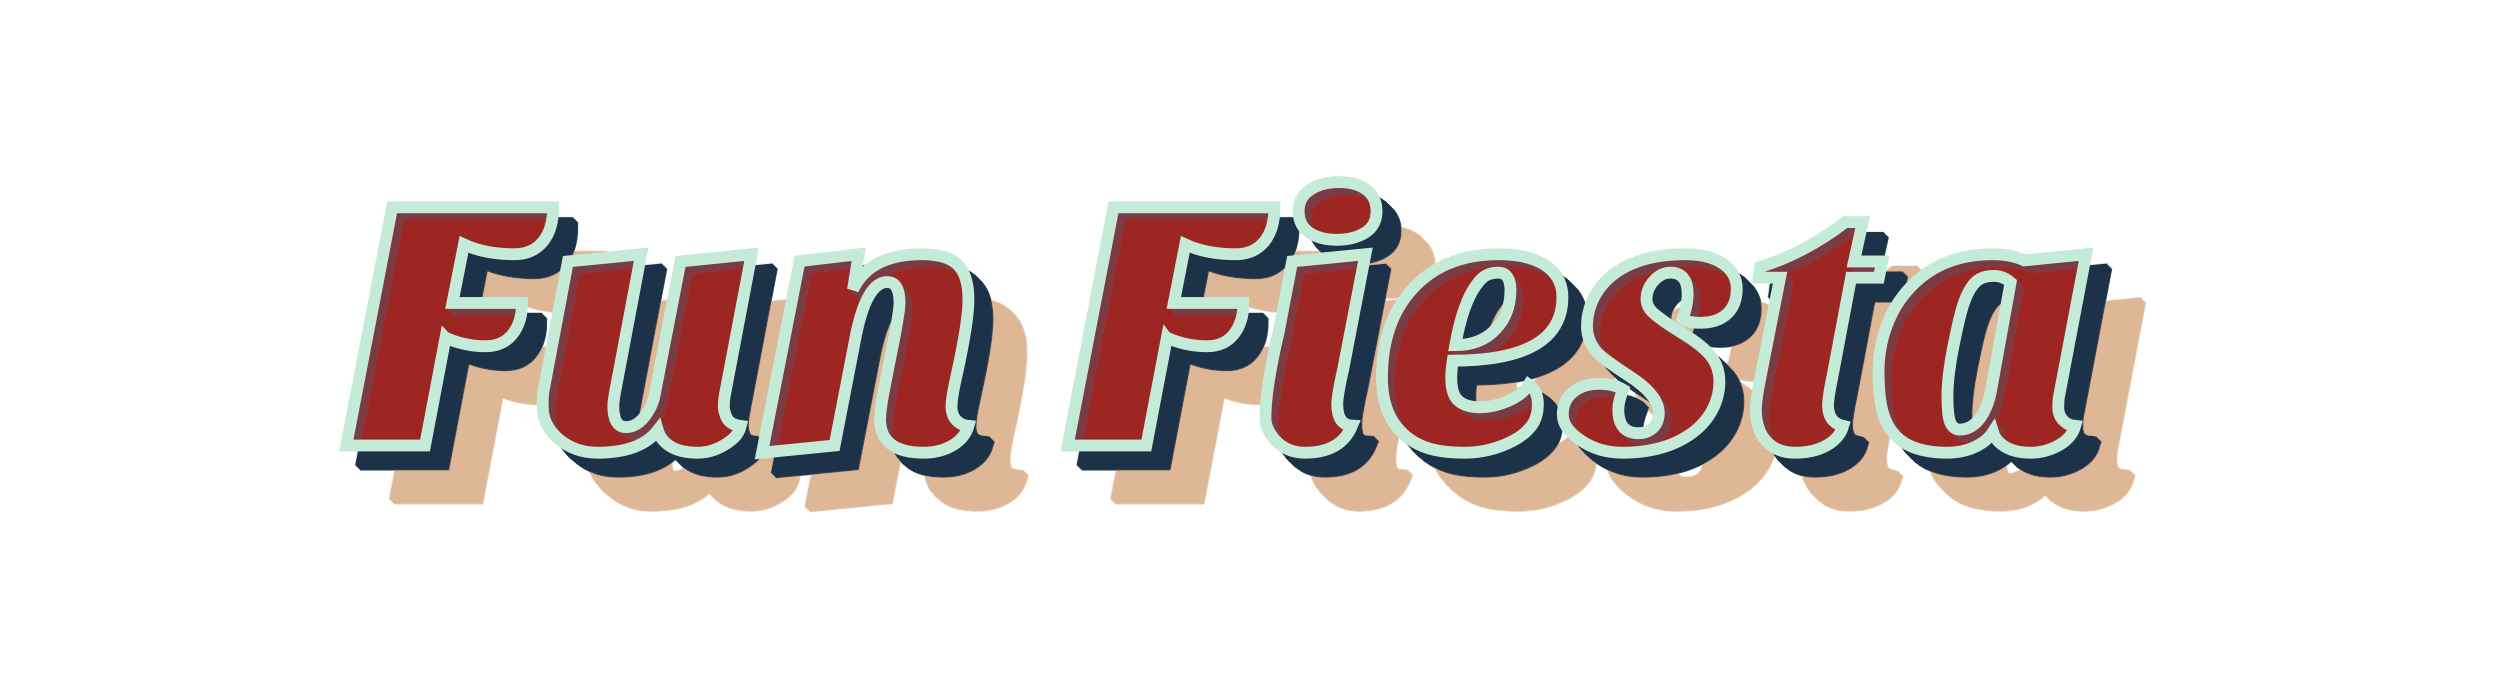
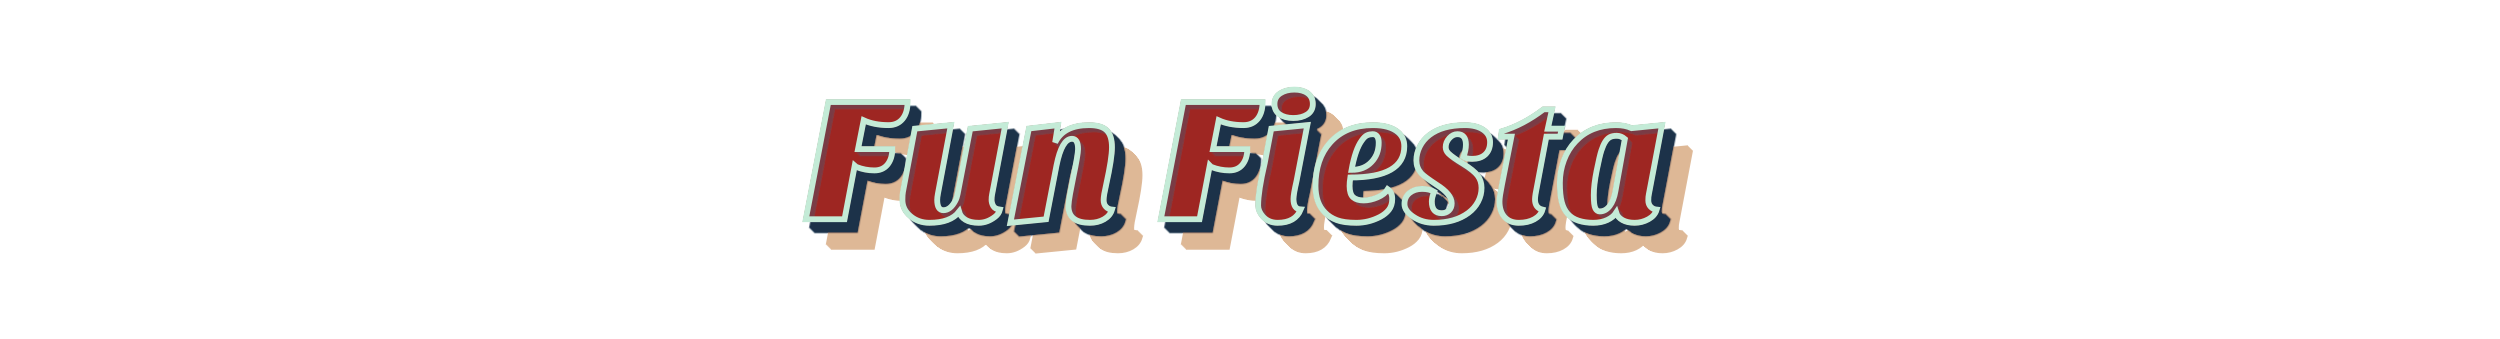
- <svg xmlns="http://www.w3.org/2000/svg" width="443.385px" height="122.021px" viewBox="28.307 13.989 443.385 122.021" style="background: rgba(24, 22, 27, 0);" preserveAspectRatio="xMidYMid">
+ <svg xmlns="http://www.w3.org/2000/svg" width="443px" height="60px" viewBox="28.307 13.989 443 122.021" style="background: rgba(24, 22, 27, 0);" preserveAspectRatio="xMidYMid">
  <defs>
    <filter id="editing-vintage" x="-100%" y="-100%" width="300%" height="300%">
      <feConvolveMatrix in="SourceGraphic" result="extrude" order="6,6" divisor="1" kernelMatrix="1,0,0,0,0,0,0,1,0,0,0,0,0,0,1,0,0,0,0,0,0,1,0,0,0,0,0,0,1,0,0,0,0,0,0,1"> </feConvolveMatrix>
      <feFlood flood-color="#1e3049" result="flood-extrude" />
      <feComposite operator="in" in="flood-extrude" in2="extrude" result="extrude-color" />
      <feOffset dx="3" dy="3" in="extrude-color" result="extrude-offset" />
      <feColorMatrix in="SourceGraphic" result="stroke" type="matrix" values="0 0 0 0 0 0 0 0 0 0 0 0 0 0 0 0 1 0 0 0 " />
      <feColorMatrix in="SourceGraphic" result="fill" type="matrix" values="0 0 0 0 0 0 0 0 0 0 0 0 0 0 0 1 0 0 1 0 " />
      <feConvolveMatrix in="stroke" result="inner-shadow" order="5,5" divisor="1" kernelMatrix="1 0 0 0 0 0 1 0 0 0 0 0 1 0 0 0 0 0 1 0 0 0 0 0 1 " />
      <feOffset dx="1" dy="1" in="inner-shadow" result="offset" />
      <feComposite operator="in" in="offset" in2="SourceAlpha" result="comp" />
      <feFlood flood-color="#3f4b58" result="flood3" />
      <feComposite operator="in" in="flood3" in2="comp" result="comp2" />
      <feColorMatrix in="comp2" result="comp3" type="matrix" values="1 0 0 0 0 0 1 0 0 0 0 0 1 0 0 0 0 0 0.5 0 " />
      <feFlood flood-color="#9e2721" result="flood1" />
      <feComposite operator="in" in="flood1" in2="fill" result="fill2" />
      <feFlood flood-color="#fff" result="flood2" />
      <feComposite operator="in" in="flood2" in2="stroke" result="stroke2" />
      <feMerge result="obj">
        <feMergeNode in="extrude-offset" />
        <feMergeNode in="fill2" />
        <feMergeNode in="comp3" />
      </feMerge>
      <feConvolveMatrix in="SourceAlpha" result="shadow" order="6,6" divisor="1" kernelMatrix="1,0,0,0,0,0,0,1,0,0,0,0,0,0,1,0,0,0,0,0,0,1,0,0,0,0,0,0,1,0,0,0,0,0,0,1" />
      <feOffset dx="9" dy="9" in="shadow" result="shadow-offset" />
      <feFlood flood-color="#deb896" result="flood-shadow" />
      <feComposite operator="in" in="flood-shadow" in2="shadow-offset" result="shadow-color" />
      <feMerge>
        <feMergeNode in="shadow-color" />
        <feMergeNode in="obj" />
      </feMerge>
    </filter>
  </defs>
  <g transform="translate(-6,-6)">
    <g filter="url(#editing-vintage)">
      <g transform="translate(95.34501, 98.99219)">
        <path d="M30.21-33.92L30.21-33.92L30.21-33.92Q25.02-33.92 21.25-35.65L21.25-35.65L19.20-25.28L31.55-25.28L31.55-25.28Q31.55-21.89 29.86-19.74L29.86-19.74L29.86-19.74Q28.16-17.60 25.09-17.60L25.09-17.60L25.09-17.60Q21.76-17.60 18.69-18.82L18.69-18.82L18.69-18.82Q18.05-19.07 17.98-19.14L17.98-19.14L14.34 0L0.38 0L8.51-42.24L37.06-42.24L37.06-42.24Q37.06-38.34 35.23-36.13L35.23-36.13L35.23-36.13Q33.41-33.92 30.21-33.92ZM55.62-2.69L55.62-2.69L55.62-2.69Q52.54 1.28 44.93 1.28L44.93 1.28L44.93 1.28Q40.96 1.28 38.08-1.12L38.08-1.12L38.08-1.12Q35.20-3.52 35.20-6.98L35.20-6.98L35.20-6.98Q35.20-8.90 35.39-9.86L35.39-9.86L39.68-32.64L52.67-33.92L48-9.22L48-9.22Q47.74-7.81 47.74-6.98L47.74-6.98L47.74-6.98Q47.74-3.26 49.98-3.26L49.98-3.26L49.98-3.26Q52.48-3.26 54.27-6.66L54.27-6.66L54.27-6.66Q54.85-7.74 55.10-9.15L55.10-9.15L59.65-32.64L72.26-33.92L67.52-8.96L67.52-8.96Q67.33-8 67.33-6.98L67.33-6.98L67.33-6.98Q67.33-5.95 67.90-4.83L67.90-4.83L67.90-4.83Q68.48-3.71 70.34-3.46L70.34-3.46L70.34-3.46Q69.95-1.92 68.61-0.90L68.61-0.90L68.61-0.90Q65.79 1.28 62.75 1.28L62.75 1.28L62.75 1.28Q59.71 1.28 57.92 0.19L57.92 0.19L57.92 0.19Q56.13-0.90 55.62-2.69ZM102.78 1.28L102.78 1.28L102.78 1.28Q95.04 1.28 95.04-4.74L95.04-4.74L95.04-4.74Q95.10-6.40 95.62-9.22L95.62-9.22L96.77-15.10L96.77-15.10Q98.50-23.42 98.50-25.28L98.50-25.28L98.50-25.28Q98.50-28.99 96.32-28.99L96.32-28.99L96.32-28.99Q92.67-28.99 90.75-19.46L90.75-19.46L86.98 0L74.11 1.28L80.77-32.70L91.26-33.92L90.24-27.65L90.24-27.65Q93.25-33.92 102.46-33.92L102.46-33.92L102.46-33.92Q106.94-33.92 108.83-32.03L108.83-32.03L108.83-32.03Q110.72-30.14 110.72-25.92L110.72-25.92L110.72-25.92Q110.72-21.95 108.67-12.67L108.67-12.67L108.67-12.67Q107.71-8.51 107.71-6.94L107.71-6.94L107.71-6.94Q107.71-5.38 108.58-4.48L108.58-4.48L108.58-4.48Q109.44-3.58 110.72-3.46L110.72-3.46L110.72-3.46Q110.08-1.28 107.87 0L107.87 0L107.87 0Q105.66 1.28 102.78 1.28ZM158.14-33.92L158.14-33.92L158.14-33.92Q152.96-33.92 149.18-35.65L149.18-35.65L147.14-25.28L159.49-25.28L159.49-25.28Q159.49-21.89 157.79-19.74L157.79-19.74L157.79-19.74Q156.10-17.60 153.02-17.60L153.02-17.60L153.02-17.60Q149.70-17.60 146.62-18.82L146.62-18.82L146.62-18.82Q145.98-19.07 145.92-19.14L145.92-19.14L142.27 0L128.32 0L136.45-42.24L164.99-42.24L164.99-42.24Q164.99-38.34 163.17-36.13L163.17-36.13L163.17-36.13Q161.34-33.92 158.14-33.92ZM178.75-3.52L178.75-3.52L178.75-3.52Q176.77 1.28 170.43 1.28L170.43 1.28L170.43 1.28Q167.17 1.28 165.12-0.96L165.12-0.96L165.12-0.96Q163.39-2.94 163.39-4.93L163.39-4.93L163.39-4.93Q163.39-10.11 165.76-20.22L165.76-20.22L168.13-32.64L181.12-33.92L177.22-13.70L177.22-13.70Q176.13-8.96 176.13-7.30L176.13-7.30L176.13-7.30Q176.13-3.65 178.75-3.52ZM169.28-41.54L169.28-41.54L169.28-41.54Q169.28-44.03 171.36-45.38L171.36-45.38L171.36-45.38Q173.44-46.72 176.45-46.72L176.45-46.72L176.45-46.72Q179.46-46.72 181.28-45.38L181.28-45.38L181.28-45.38Q183.10-44.03 183.10-41.54L183.10-41.54L183.10-41.54Q183.10-39.04 181.09-37.76L181.09-37.76L181.09-37.76Q179.07-36.48 176.06-36.48L176.06-36.48L176.06-36.48Q173.06-36.48 171.17-37.76L171.17-37.76L171.17-37.76Q169.28-39.04 169.28-41.54ZM210.11-10.82L210.11-10.82L210.11-10.82Q211.71-9.73 211.71-7.33L211.71-7.33L211.71-7.33Q211.71-4.93 210.50-3.39L210.50-3.39L210.50-3.39Q209.28-1.86 207.30-0.83L207.30-0.83L207.30-0.83Q203.20 1.28 198.78 1.28L198.78 1.28L198.78 1.28Q194.37 1.28 191.78 0.32L191.78 0.32L191.78 0.32Q189.18-0.64 187.46-2.43L187.46-2.43L187.46-2.43Q184.06-5.82 184.06-12.03L184.06-12.03L184.06-12.03Q184.06-21.70 189.31-27.58L189.31-27.58L189.31-27.58Q194.94-33.92 204.74-33.92L204.74-33.92L204.74-33.92Q210.82-33.92 213.82-31.36L213.82-31.36L213.82-31.36Q216.06-29.44 216.06-26.30L216.06-26.30L216.06-26.30Q216.06-15.04 196.61-15.04L196.61-15.04L196.61-15.04Q196.35-13.38 196.35-11.97L196.35-11.97L196.35-11.97Q196.35-9.02 197.66-7.90L197.66-7.90L197.66-7.90Q198.98-6.78 201.41-6.78L201.41-6.78L201.41-6.78Q203.84-6.78 206.43-7.90L206.43-7.90L206.43-7.90Q209.02-9.02 210.11-10.82ZM197.06-17.79L197.06-17.79L197.06-17.79Q201.60-17.79 204.22-20.61L204.22-20.61L204.22-20.61Q206.85-23.30 206.85-27.58L206.85-27.58L206.85-27.58Q206.85-29.06 206.30-29.86L206.30-29.86L206.30-29.86Q205.76-30.66 204.67-30.66L204.67-30.66L204.67-30.66Q203.58-30.66 202.66-30.24L202.66-30.24L202.66-30.24Q201.73-29.82 200.77-28.42L200.77-28.42L200.77-28.42Q198.40-25.22 197.06-17.79ZM237.38-22.46L237.38-22.46L237.38-22.46Q238.27-24.83 238.27-26.88L238.27-26.88L238.27-26.88Q238.27-30.66 235.20-30.66L235.20-30.66L235.20-30.66Q233.60-30.66 232.29-29.22L232.29-29.22L232.29-29.22Q230.98-27.78 230.98-25.98L230.98-25.98L230.98-25.98Q230.98-24.70 232.00-23.68L232.00-23.68L232.00-23.68Q233.47-22.27 237.25-19.97L237.25-19.97L237.25-19.97Q241.02-17.66 242.46-15.78L242.46-15.78L242.46-15.78Q243.90-13.89 243.90-11.30L243.90-11.30L243.90-11.30Q243.90-8.70 242.66-6.34L242.66-6.34L242.66-6.34Q241.41-3.97 239.17-2.30L239.17-2.30L239.17-2.30Q234.37 1.28 226.69 1.28L226.69 1.28L226.69 1.28Q222.53 1.28 219.33-0.90L219.33-0.90L219.33-0.90Q216.13-3.01 216.13-5.50L216.13-5.50L216.13-5.50Q216.13-8 217.95-9.47L217.95-9.47L217.95-9.47Q219.78-10.94 222.46-10.94L222.46-10.94L222.46-10.94Q225.15-10.94 226.82-9.92L226.82-9.92L226.82-9.92Q225.98-7.81 225.98-6.40L225.98-6.40L225.98-6.40Q225.98-2.18 229.57-2.18L229.57-2.18L229.57-2.18Q231.10-2.18 232.13-3.14L232.13-3.14L232.13-3.14Q233.15-4.10 233.15-5.76L233.15-5.76L233.15-5.76Q233.15-9.02 227.65-12.48L227.65-12.48L227.65-12.48Q223.17-15.42 222.14-16.58L222.14-16.58L222.14-16.58Q220.42-18.62 220.42-21.18L220.42-21.18L220.42-21.18Q220.42-23.74 221.63-26.18L221.63-26.18L221.63-26.18Q222.85-28.61 225.09-30.34L225.09-30.34L225.09-30.34Q229.76-33.92 237.89-33.92L237.89-33.92L237.89-33.92Q242.05-33.92 244.51-32.26L244.51-32.26L244.51-32.26Q246.98-30.59 246.98-27.78L246.98-27.78L246.98-27.78Q246.98-24.96 245.28-23.36L245.28-23.36L245.28-23.36Q243.58-21.76 240.51-21.76L240.51-21.76L240.51-21.76Q238.40-21.76 237.38-22.46ZM250.37-6.40L250.37-6.40L250.37-6.40Q250.37-8.13 251.26-12.48L251.26-12.48L254.66-29.76L250.88-29.76L251.14-31.68L251.14-31.68Q258.82-33.98 266.24-39.62L266.24-39.62L269.31-39.62L267.78-32.64L272.77-32.64L272.19-29.76L267.26-29.76L264-12.48L264-12.48Q263.17-8.51 263.17-7.17L263.17-7.17L263.17-7.17Q263.17-4.10 265.86-3.46L265.86-3.46L265.86-3.46Q265.22-1.28 262.91 0L262.91 0L262.91 0Q260.61 1.28 257.34 1.28L257.34 1.28L257.34 1.28Q254.08 1.28 252.22-0.77L252.22-0.77L252.22-0.77Q250.37-2.82 250.37-6.40ZM274.98-1.92L274.98-1.92L274.98-1.92Q273.47-3.58 272.80-6.21L272.80-6.21L272.80-6.21Q272.13-8.83 272.13-13.12L272.13-13.12L272.13-13.12Q272.13-17.41 273.60-21.31L273.60-21.31L273.60-21.31Q275.07-25.22 277.76-28.03L277.76-28.03L277.76-28.03Q283.26-33.92 292.35-33.92L292.35-33.92L292.35-33.92Q295.62-33.92 297.98-32.83L297.98-32.83L308.93-33.92L304.19-8.96L304.19-8.96Q304.00-8.19 304.00-6.78L304.00-6.78L304.00-6.78Q304.00-5.38 304.86-4.48L304.86-4.48L304.86-4.48Q305.73-3.58 307.01-3.46L307.01-3.46L307.01-3.46Q306.37-1.28 304.03 0L304.03 0L304.03 0Q301.70 1.28 299.07 1.28L299.07 1.28L299.07 1.28Q296.45 1.28 294.69 0.29L294.69 0.29L294.69 0.29Q292.93-0.70 292.42-2.37L292.42-2.37L292.42-2.37Q291.39-0.77 289.22 0.26L289.22 0.26L289.22 0.26Q287.04 1.28 284.13 1.28L284.13 1.28L284.13 1.28Q281.22 1.28 278.85 0.51L278.85 0.51L278.85 0.51Q276.48-0.26 274.98-1.92ZM288.48-27.90L288.48-27.90L288.48-27.90Q287.74-26.75 287.10-24.80L287.10-24.80L287.10-24.80Q286.46-22.85 285.41-17.63L285.41-17.63L285.41-17.63Q284.35-12.42 284.35-8.70L284.35-8.70L284.35-8.70Q284.35-4.99 284.93-3.90L284.93-3.90L284.93-3.90Q285.50-2.82 286.53-2.82L286.53-2.82L286.53-2.82Q288.58-2.82 290.08-4.77L290.08-4.77L290.08-4.77Q291.58-6.72 292.16-10.18L292.16-10.18L295.55-28.93L295.55-28.93Q294.21-30.08 292.64-30.08L292.64-30.08L292.64-30.08Q291.07-30.08 290.14-29.57L290.14-29.57L290.14-29.57Q289.22-29.06 288.48-27.90Z" fill="#f00" stroke="#0f0" stroke-width="1.8" />
      </g>
    </g>
    <g>
      <g transform="translate(95.34501, 99)">
        <path d="M30.21-33.92L30.21-33.92L30.21-33.92Q25.02-33.92 21.25-35.65L21.25-35.65L19.20-25.28L31.55-25.28L31.55-25.28Q31.55-21.89 29.86-19.74L29.86-19.74L29.86-19.74Q28.16-17.60 25.09-17.60L25.09-17.60L25.09-17.60Q21.76-17.60 18.69-18.82L18.69-18.82L18.69-18.82Q18.05-19.07 17.98-19.14L17.98-19.14L14.34 0L0.38 0L8.51-42.24L37.06-42.24L37.06-42.24Q37.06-38.34 35.23-36.13L35.23-36.13L35.23-36.13Q33.41-33.92 30.21-33.92ZM55.62-2.69L55.62-2.69L55.62-2.69Q52.54 1.28 44.93 1.28L44.93 1.28L44.93 1.28Q40.96 1.28 38.08-1.12L38.08-1.12L38.08-1.12Q35.20-3.52 35.20-6.98L35.20-6.98L35.20-6.98Q35.20-8.90 35.39-9.86L35.39-9.86L39.68-32.64L52.67-33.92L48-9.22L48-9.22Q47.74-7.81 47.74-6.98L47.74-6.98L47.74-6.98Q47.74-3.26 49.98-3.26L49.98-3.26L49.98-3.26Q52.48-3.26 54.27-6.66L54.27-6.66L54.27-6.66Q54.85-7.74 55.10-9.15L55.10-9.15L59.65-32.64L72.26-33.92L67.52-8.96L67.52-8.96Q67.33-8 67.33-6.98L67.33-6.98L67.33-6.98Q67.33-5.95 67.90-4.83L67.90-4.83L67.90-4.83Q68.48-3.71 70.34-3.46L70.34-3.46L70.34-3.46Q69.95-1.92 68.61-0.90L68.61-0.90L68.61-0.90Q65.79 1.28 62.75 1.28L62.75 1.28L62.75 1.28Q59.71 1.28 57.92 0.19L57.92 0.19L57.92 0.19Q56.13-0.90 55.62-2.69ZM102.78 1.28L102.78 1.28L102.78 1.28Q95.04 1.28 95.04-4.74L95.04-4.74L95.04-4.74Q95.10-6.40 95.62-9.22L95.62-9.22L96.77-15.10L96.77-15.10Q98.50-23.42 98.50-25.28L98.50-25.28L98.50-25.28Q98.50-28.99 96.32-28.99L96.32-28.99L96.32-28.99Q92.67-28.99 90.75-19.46L90.75-19.46L86.98 0L74.11 1.28L80.77-32.70L91.26-33.92L90.24-27.65L90.24-27.65Q93.25-33.92 102.46-33.92L102.46-33.92L102.46-33.92Q106.94-33.92 108.83-32.03L108.83-32.03L108.83-32.03Q110.72-30.14 110.72-25.92L110.72-25.92L110.72-25.92Q110.72-21.95 108.67-12.67L108.67-12.67L108.67-12.67Q107.71-8.51 107.71-6.94L107.71-6.94L107.71-6.94Q107.71-5.38 108.58-4.48L108.58-4.48L108.58-4.48Q109.44-3.58 110.72-3.46L110.72-3.46L110.72-3.46Q110.08-1.28 107.87 0L107.87 0L107.87 0Q105.66 1.28 102.78 1.28ZM158.14-33.92L158.14-33.92L158.14-33.92Q152.96-33.92 149.18-35.65L149.18-35.65L147.14-25.28L159.49-25.28L159.49-25.28Q159.49-21.89 157.79-19.74L157.79-19.74L157.79-19.74Q156.10-17.60 153.02-17.60L153.02-17.60L153.02-17.60Q149.70-17.60 146.62-18.82L146.62-18.82L146.62-18.82Q145.98-19.07 145.92-19.14L145.92-19.14L142.27 0L128.32 0L136.45-42.24L164.99-42.24L164.99-42.24Q164.99-38.34 163.17-36.13L163.17-36.13L163.17-36.13Q161.34-33.92 158.14-33.92ZM178.75-3.52L178.75-3.52L178.75-3.52Q176.77 1.28 170.43 1.28L170.43 1.28L170.43 1.28Q167.17 1.28 165.12-0.96L165.12-0.96L165.12-0.96Q163.39-2.94 163.39-4.93L163.39-4.93L163.39-4.93Q163.39-10.11 165.76-20.22L165.76-20.22L168.13-32.64L181.12-33.92L177.22-13.70L177.22-13.70Q176.13-8.96 176.13-7.30L176.13-7.30L176.13-7.30Q176.13-3.65 178.75-3.52ZM169.28-41.54L169.28-41.54L169.28-41.54Q169.28-44.03 171.36-45.38L171.36-45.38L171.36-45.38Q173.44-46.72 176.45-46.72L176.45-46.72L176.45-46.72Q179.46-46.72 181.28-45.38L181.28-45.38L181.28-45.38Q183.10-44.03 183.10-41.54L183.10-41.54L183.10-41.54Q183.10-39.04 181.09-37.76L181.09-37.76L181.09-37.76Q179.07-36.48 176.06-36.48L176.06-36.48L176.06-36.48Q173.06-36.48 171.17-37.76L171.17-37.76L171.17-37.76Q169.28-39.04 169.28-41.54ZM210.11-10.82L210.11-10.82L210.11-10.82Q211.71-9.73 211.71-7.33L211.71-7.33L211.71-7.33Q211.71-4.93 210.50-3.39L210.50-3.39L210.50-3.39Q209.28-1.86 207.30-0.83L207.30-0.83L207.30-0.83Q203.20 1.28 198.78 1.28L198.78 1.28L198.78 1.28Q194.37 1.28 191.78 0.32L191.78 0.32L191.78 0.32Q189.18-0.64 187.46-2.43L187.46-2.43L187.46-2.43Q184.06-5.82 184.06-12.03L184.06-12.03L184.06-12.03Q184.06-21.70 189.31-27.58L189.31-27.58L189.31-27.58Q194.94-33.92 204.74-33.92L204.74-33.92L204.74-33.92Q210.82-33.92 213.82-31.36L213.82-31.36L213.82-31.36Q216.06-29.44 216.06-26.30L216.06-26.30L216.06-26.30Q216.06-15.04 196.61-15.04L196.61-15.04L196.61-15.04Q196.35-13.38 196.35-11.97L196.35-11.97L196.35-11.97Q196.35-9.02 197.66-7.90L197.66-7.90L197.66-7.90Q198.98-6.78 201.41-6.78L201.41-6.78L201.41-6.78Q203.84-6.78 206.43-7.90L206.43-7.90L206.43-7.90Q209.02-9.02 210.11-10.82ZM197.06-17.79L197.06-17.79L197.06-17.79Q201.60-17.79 204.22-20.61L204.22-20.61L204.22-20.61Q206.85-23.30 206.85-27.58L206.85-27.58L206.85-27.58Q206.85-29.06 206.30-29.86L206.30-29.86L206.30-29.86Q205.76-30.66 204.67-30.66L204.67-30.66L204.67-30.66Q203.58-30.66 202.66-30.24L202.66-30.24L202.66-30.24Q201.73-29.82 200.77-28.42L200.77-28.42L200.77-28.42Q198.40-25.22 197.06-17.79ZM237.38-22.46L237.38-22.46L237.38-22.46Q238.27-24.83 238.27-26.88L238.27-26.88L238.27-26.88Q238.27-30.66 235.20-30.66L235.20-30.66L235.20-30.66Q233.60-30.66 232.29-29.22L232.29-29.22L232.29-29.22Q230.98-27.78 230.98-25.98L230.98-25.98L230.98-25.98Q230.98-24.70 232.00-23.68L232.00-23.68L232.00-23.68Q233.47-22.27 237.25-19.97L237.25-19.97L237.25-19.97Q241.02-17.66 242.46-15.78L242.46-15.78L242.46-15.78Q243.90-13.89 243.90-11.30L243.90-11.30L243.90-11.30Q243.90-8.70 242.66-6.34L242.66-6.34L242.66-6.34Q241.41-3.97 239.17-2.30L239.17-2.30L239.17-2.30Q234.37 1.28 226.69 1.28L226.69 1.28L226.69 1.28Q222.53 1.28 219.33-0.90L219.33-0.90L219.33-0.90Q216.13-3.01 216.13-5.50L216.13-5.50L216.13-5.50Q216.13-8 217.95-9.47L217.95-9.47L217.95-9.47Q219.78-10.94 222.46-10.94L222.46-10.94L222.46-10.94Q225.15-10.94 226.82-9.92L226.82-9.92L226.82-9.92Q225.98-7.81 225.98-6.40L225.98-6.40L225.98-6.40Q225.98-2.18 229.57-2.18L229.57-2.18L229.57-2.18Q231.10-2.18 232.13-3.14L232.13-3.14L232.13-3.14Q233.15-4.10 233.15-5.76L233.15-5.76L233.15-5.76Q233.15-9.02 227.65-12.48L227.65-12.48L227.65-12.48Q223.17-15.42 222.14-16.58L222.14-16.58L222.14-16.58Q220.42-18.62 220.42-21.18L220.42-21.18L220.42-21.18Q220.42-23.74 221.63-26.18L221.63-26.18L221.63-26.18Q222.85-28.61 225.09-30.34L225.09-30.34L225.09-30.34Q229.76-33.92 237.89-33.92L237.89-33.92L237.89-33.92Q242.05-33.92 244.51-32.26L244.51-32.26L244.51-32.26Q246.98-30.59 246.98-27.78L246.98-27.78L246.98-27.78Q246.98-24.96 245.28-23.36L245.28-23.36L245.28-23.36Q243.58-21.76 240.51-21.76L240.51-21.76L240.51-21.76Q238.40-21.76 237.38-22.46ZM250.37-6.40L250.37-6.40L250.37-6.40Q250.37-8.13 251.26-12.48L251.26-12.48L254.66-29.76L250.88-29.76L251.14-31.68L251.14-31.68Q258.82-33.98 266.24-39.62L266.24-39.62L269.31-39.62L267.78-32.64L272.77-32.64L272.19-29.76L267.26-29.76L264-12.48L264-12.48Q263.17-8.51 263.17-7.17L263.17-7.17L263.17-7.17Q263.17-4.10 265.86-3.46L265.86-3.46L265.86-3.46Q265.22-1.28 262.91 0L262.91 0L262.91 0Q260.61 1.28 257.34 1.28L257.34 1.28L257.34 1.28Q254.08 1.28 252.22-0.77L252.22-0.77L252.22-0.77Q250.37-2.82 250.37-6.40ZM274.98-1.92L274.98-1.92L274.98-1.92Q273.47-3.58 272.80-6.21L272.80-6.21L272.80-6.21Q272.13-8.83 272.13-13.12L272.13-13.12L272.13-13.12Q272.13-17.41 273.60-21.31L273.60-21.31L273.60-21.31Q275.07-25.22 277.76-28.03L277.76-28.03L277.76-28.03Q283.26-33.92 292.35-33.92L292.35-33.92L292.35-33.92Q295.62-33.92 297.98-32.83L297.98-32.83L308.93-33.92L304.19-8.96L304.19-8.96Q304.00-8.19 304.00-6.78L304.00-6.78L304.00-6.78Q304.00-5.38 304.86-4.48L304.86-4.48L304.86-4.48Q305.73-3.58 307.01-3.46L307.01-3.46L307.01-3.46Q306.37-1.28 304.03 0L304.03 0L304.03 0Q301.70 1.28 299.07 1.28L299.07 1.28L299.07 1.28Q296.45 1.28 294.69 0.29L294.69 0.29L294.69 0.29Q292.93-0.70 292.42-2.37L292.42-2.37L292.42-2.37Q291.39-0.77 289.22 0.26L289.22 0.26L289.22 0.26Q287.04 1.28 284.13 1.28L284.13 1.28L284.13 1.28Q281.22 1.28 278.85 0.51L278.85 0.51L278.85 0.51Q276.48-0.26 274.98-1.92ZM288.48-27.90L288.48-27.90L288.48-27.90Q287.74-26.75 287.10-24.80L287.10-24.80L287.10-24.80Q286.46-22.85 285.41-17.63L285.41-17.63L285.41-17.63Q284.35-12.42 284.35-8.70L284.35-8.70L284.35-8.70Q284.35-4.99 284.93-3.90L284.93-3.90L284.93-3.90Q285.50-2.82 286.53-2.82L286.53-2.82L286.53-2.82Q288.58-2.82 290.08-4.77L290.08-4.77L290.08-4.77Q291.58-6.72 292.16-10.18L292.16-10.18L295.55-28.93L295.55-28.93Q294.21-30.08 292.64-30.08L292.64-30.08L292.64-30.08Q291.07-30.08 290.14-29.57L290.14-29.57L290.14-29.57Q289.22-29.06 288.48-27.90Z" fill="none" stroke="#c4ebd7" stroke-width="2.1" />
      </g>
    </g>
  </g>
  <style>text {
  font-size: 64px;
  font-family: Arial Black;
  dominant-baseline: central;
  text-anchor: middle;
}</style>
</svg>
